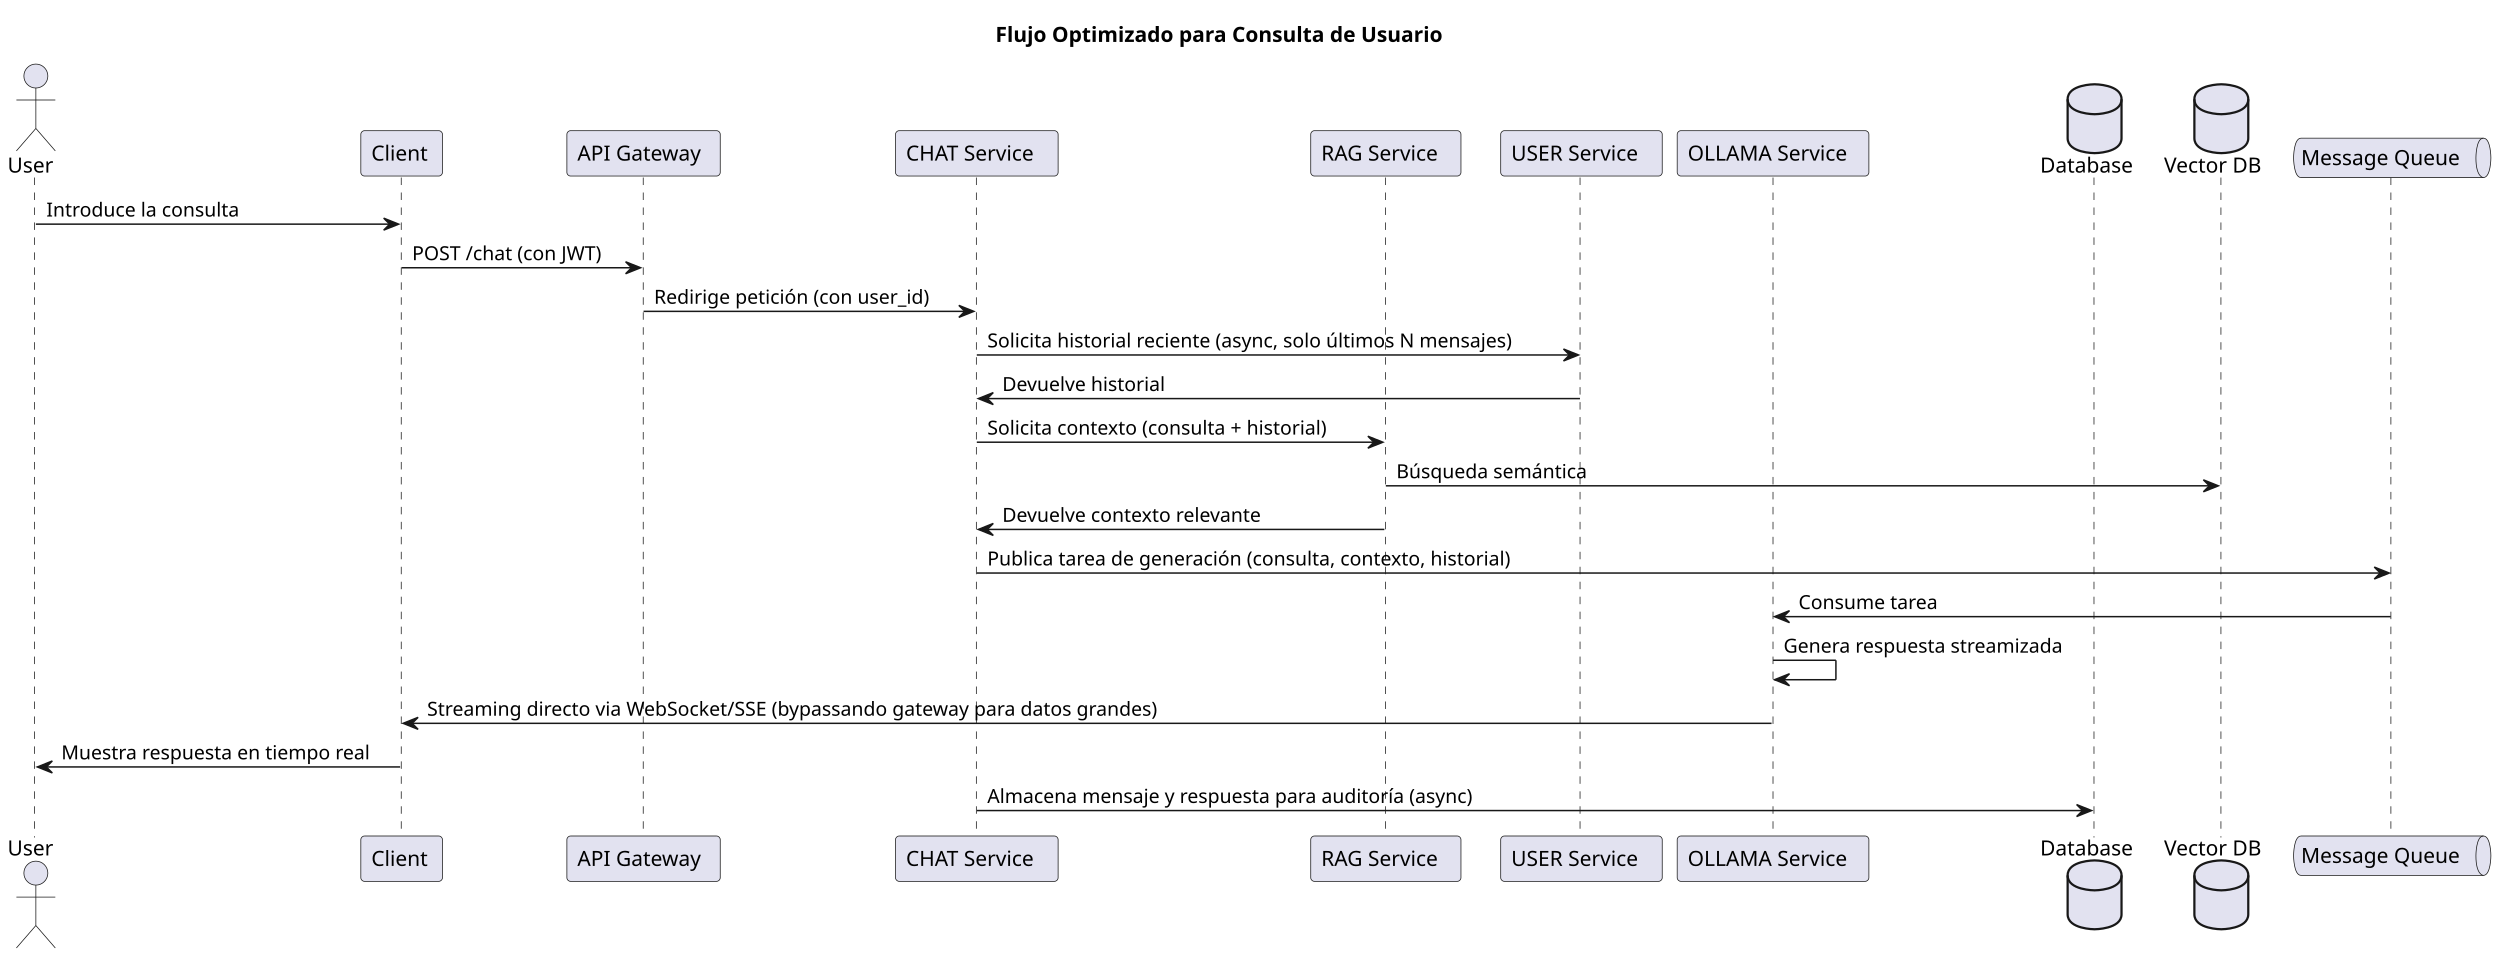
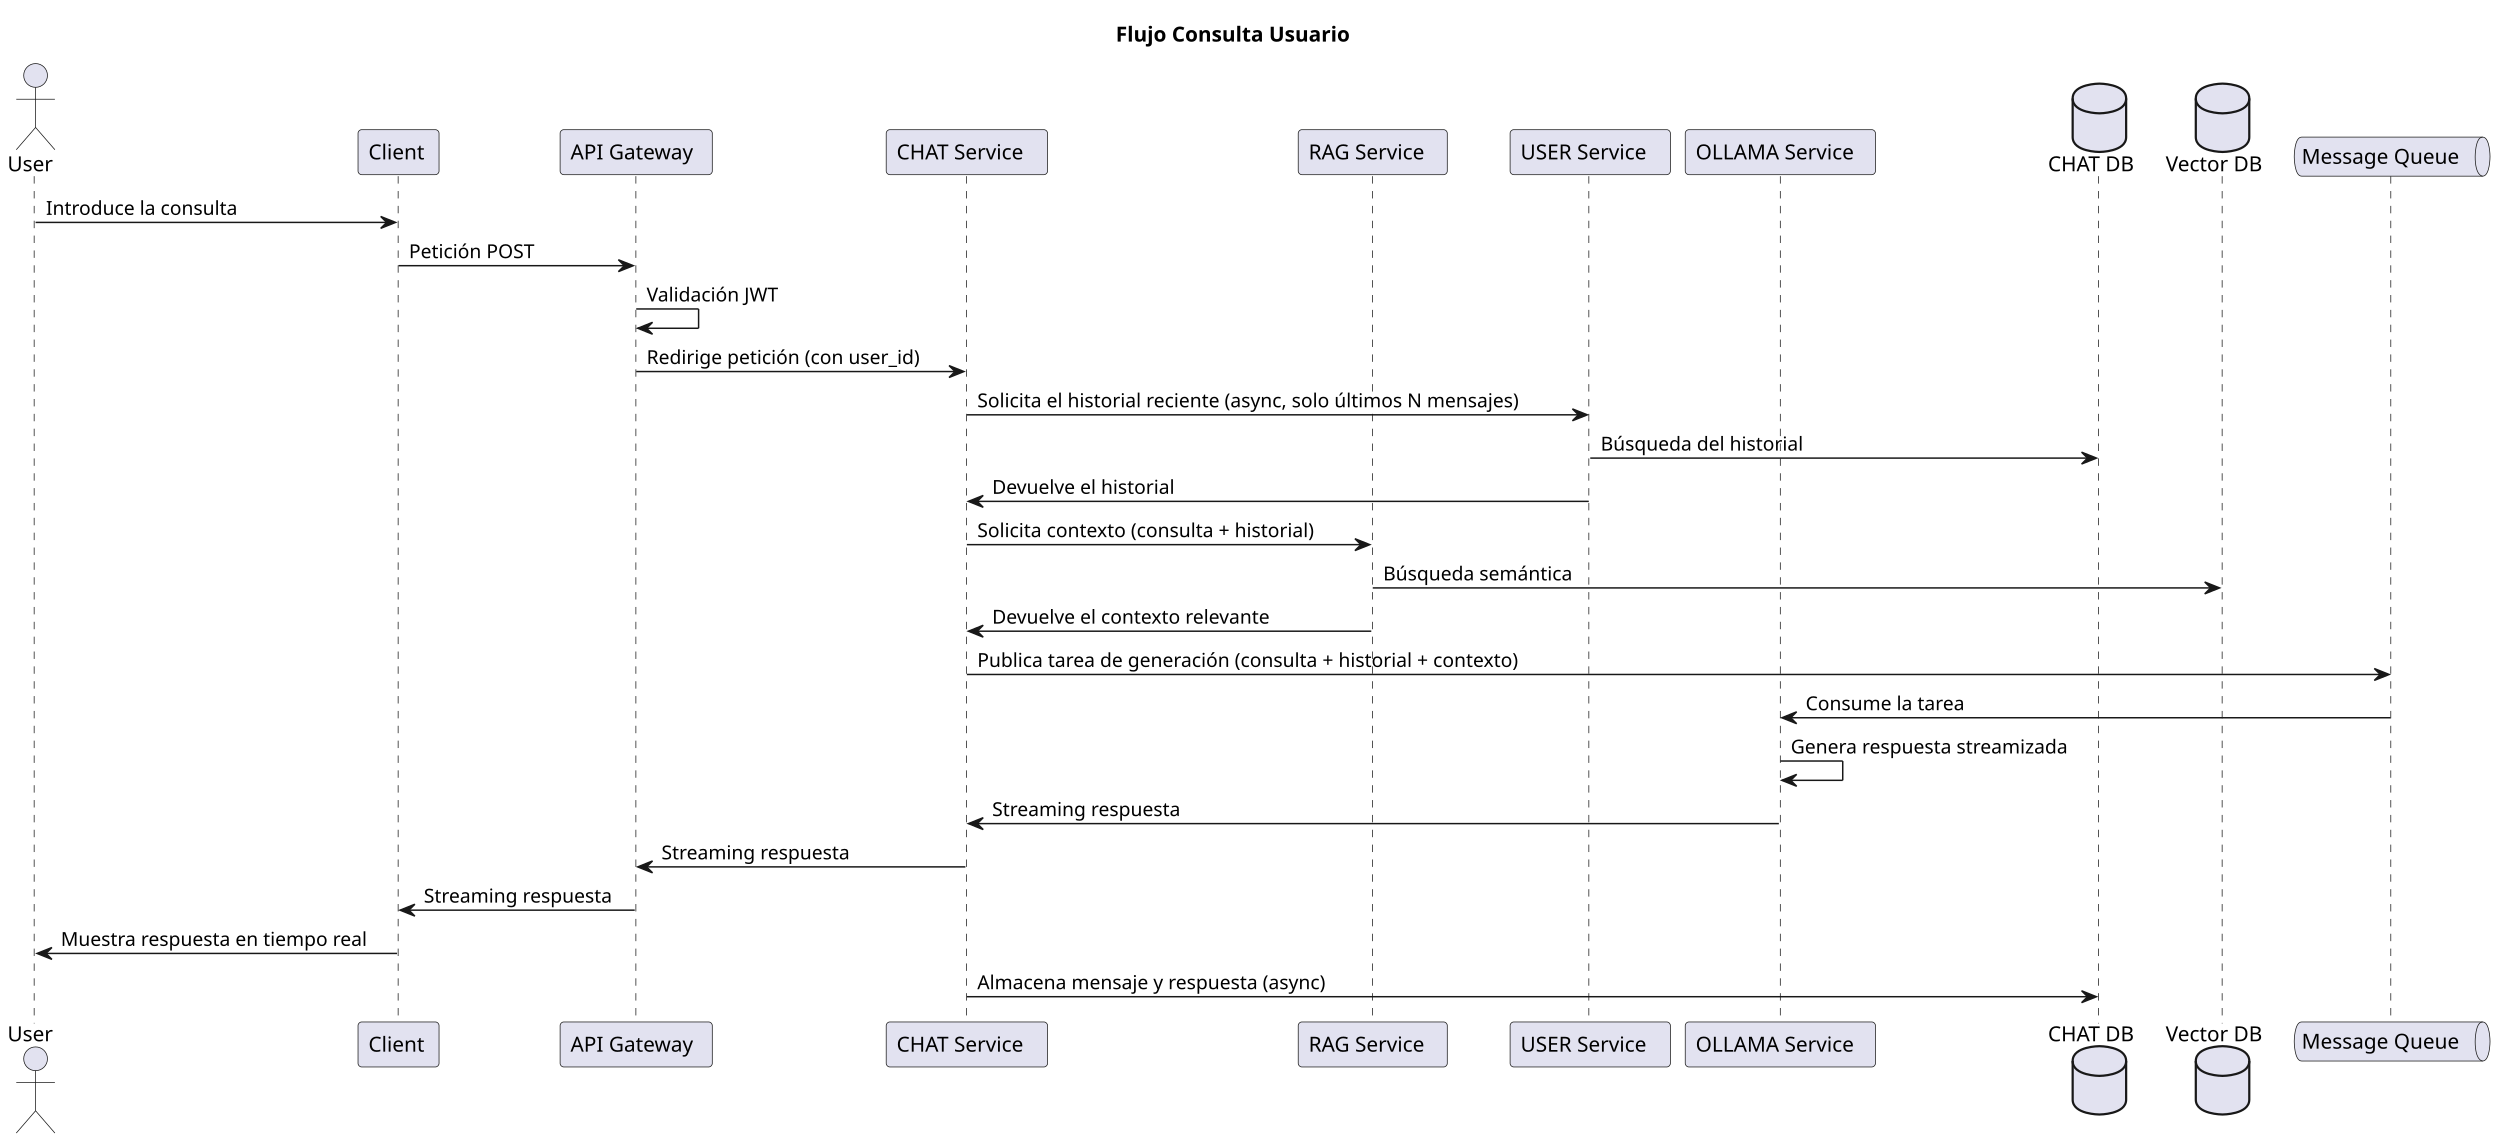
- <svg xmlns="http://www.w3.org/2000/svg" contentStyleType="text/css" data-diagram-type="SEQUENCE" height="640px" preserveAspectRatio="none" style="width:1670px;height:640px;background:#FFFFFF;" version="1.1" viewBox="0 0 1670 640" width="1670px" zoomAndPan="magnify">
+ <svg xmlns="http://www.w3.org/2000/svg" contentStyleType="text/css" data-diagram-type="SEQUENCE" height="769px" preserveAspectRatio="none" style="width:1683px;height:769px;background:#FFFFFF;" version="1.1" viewBox="0 0 1683 769" width="1683px" zoomAndPan="magnify">
  <defs />
  <g>
-     <text fill="#000000" font-family="sans-serif" font-size="14" font-weight="bold" lengthAdjust="spacing" textLength="338.023" x="664.945" y="27.995">Flujo Optimizado para Consulta de Usuario</text>
-     <g>
-       <rect fill="#000000" fill-opacity="0" height="440.859" width="8" x="19.955" y="118.594" />
-       <line style="stroke:#181818;stroke-width:0.5;stroke-dasharray:5.0,5.0;" x1="23" x2="23" y1="118.594" y2="559.453" />
-     </g>
-     <g>
-       <rect fill="#000000" fill-opacity="0" height="440.859" width="8" x="264.295" y="118.594" />
-       <line style="stroke:#181818;stroke-width:0.5;stroke-dasharray:5.0,5.0;" x1="268.03" x2="268.03" y1="118.594" y2="559.453" />
-     </g>
-     <g>
-       <rect fill="#000000" fill-opacity="0" height="440.859" width="8" x="425.899" y="118.594" />
-       <line style="stroke:#181818;stroke-width:0.5;stroke-dasharray:5.0,5.0;" x1="429.678" x2="429.678" y1="118.594" y2="559.453" />
-     </g>
-     <g>
-       <rect fill="#000000" fill-opacity="0" height="440.859" width="8" x="648.511" y="118.594" />
-       <line style="stroke:#181818;stroke-width:0.5;stroke-dasharray:5.0,5.0;" x1="652.2" x2="652.2" y1="118.594" y2="559.453" />
-     </g>
-     <g>
-       <rect fill="#000000" fill-opacity="0" height="440.859" width="8" x="921.746" y="118.594" />
-       <line style="stroke:#181818;stroke-width:0.5;stroke-dasharray:5.0,5.0;" x1="925.573" x2="925.573" y1="118.594" y2="559.453" />
-     </g>
-     <g>
-       <rect fill="#000000" fill-opacity="0" height="440.859" width="8" x="1052.418" y="118.594" />
-       <line style="stroke:#181818;stroke-width:0.5;stroke-dasharray:5.0,5.0;" x1="1055.469" x2="1055.469" y1="118.594" y2="559.453" />
-     </g>
-     <g>
-       <rect fill="#000000" fill-opacity="0" height="440.859" width="8" x="1180.39" y="118.594" />
-       <line style="stroke:#181818;stroke-width:0.5;stroke-dasharray:5.0,5.0;" x1="1184.368" x2="1184.368" y1="118.594" y2="559.453" />
-     </g>
-     <g>
-       <rect fill="#000000" fill-opacity="0" height="440.859" width="8" x="1395.179" y="118.594" />
-       <line style="stroke:#181818;stroke-width:0.5;stroke-dasharray:5.0,5.0;" x1="1398.778" x2="1398.778" y1="118.594" y2="559.453" />
-     </g>
-     <g>
-       <rect fill="#000000" fill-opacity="0" height="440.859" width="8" x="1479.846" y="118.594" />
-       <line style="stroke:#181818;stroke-width:0.5;stroke-dasharray:5.0,5.0;" x1="1483.579" x2="1483.579" y1="118.594" y2="559.453" />
-     </g>
-     <g>
-       <rect fill="#000000" fill-opacity="0" height="440.859" width="8" x="1594.013" y="118.594" />
-       <line style="stroke:#181818;stroke-width:0.5;stroke-dasharray:5.0,5.0;" x1="1597.112" x2="1597.112" y1="118.594" y2="559.453" />
-     </g>
-     <g class="participant participant-head" data-participant="user">
+     <text fill="#000000" font-family="sans-serif" font-size="14" font-weight="bold" lengthAdjust="spacing" textLength="178.028" x="751.127" y="27.995">Flujo Consulta Usuario</text>
+     <g>
+       <rect fill="#000000" fill-opacity="0" height="570.391" width="8" x="19.955" y="118.594" />
+       <line style="stroke:#181818;stroke-width:0.5;stroke-dasharray:5.0,5.0;" x1="23" x2="23" y1="118.594" y2="688.984" />
+     </g>
+     <g>
+       <rect fill="#000000" fill-opacity="0" height="570.391" width="8" x="264.295" y="118.594" />
+       <line style="stroke:#181818;stroke-width:0.5;stroke-dasharray:5.0,5.0;" x1="268.03" x2="268.03" y1="118.594" y2="688.984" />
+     </g>
+     <g>
+       <rect fill="#000000" fill-opacity="0" height="570.391" width="8" x="424.293" y="118.594" />
+       <line style="stroke:#181818;stroke-width:0.5;stroke-dasharray:5.0,5.0;" x1="428.072" x2="428.072" y1="118.594" y2="688.984" />
+     </g>
+     <g>
+       <rect fill="#000000" fill-opacity="0" height="570.391" width="8" x="646.905" y="118.594" />
+       <line style="stroke:#181818;stroke-width:0.5;stroke-dasharray:5.0,5.0;" x1="650.594" x2="650.594" y1="118.594" y2="688.984" />
+     </g>
+     <g>
+       <rect fill="#000000" fill-opacity="0" height="570.391" width="8" x="920.14" y="118.594" />
+       <line style="stroke:#181818;stroke-width:0.5;stroke-dasharray:5.0,5.0;" x1="923.967" x2="923.967" y1="118.594" y2="688.984" />
+     </g>
+     <g>
+       <rect fill="#000000" fill-opacity="0" height="570.391" width="8" x="1066.555" y="118.594" />
+       <line style="stroke:#181818;stroke-width:0.5;stroke-dasharray:5.0,5.0;" x1="1069.605" x2="1069.605" y1="118.594" y2="688.984" />
+     </g>
+     <g>
+       <rect fill="#000000" fill-opacity="0" height="570.391" width="8" x="1194.526" y="118.594" />
+       <line style="stroke:#181818;stroke-width:0.5;stroke-dasharray:5.0,5.0;" x1="1198.504" x2="1198.504" y1="118.594" y2="688.984" />
+     </g>
+     <g>
+       <rect fill="#000000" fill-opacity="0" height="570.391" width="8" x="1409.315" y="118.594" />
+       <line style="stroke:#181818;stroke-width:0.5;stroke-dasharray:5.0,5.0;" x1="1412.682" x2="1412.682" y1="118.594" y2="688.984" />
+     </g>
+     <g>
+       <rect fill="#000000" fill-opacity="0" height="570.391" width="8" x="1492.215" y="118.594" />
+       <line style="stroke:#181818;stroke-width:0.5;stroke-dasharray:5.0,5.0;" x1="1495.948" x2="1495.948" y1="118.594" y2="688.984" />
+     </g>
+     <g>
+       <rect fill="#000000" fill-opacity="0" height="570.391" width="8" x="1606.382" y="118.594" />
+       <line style="stroke:#181818;stroke-width:0.5;stroke-dasharray:5.0,5.0;" x1="1609.481" x2="1609.481" y1="118.594" y2="688.984" />
+     </g>
+     <g class="participant participant-head" data-participant="usr">
      <text fill="#000000" font-family="sans-serif" font-size="14" lengthAdjust="spacing" textLength="31.91" x="5" y="115.292">User</text>
      <ellipse cx="23.955" cy="50.797" fill="#E2E2F0" rx="8" ry="8" style="stroke:#181818;stroke-width:0.5;" />
      <path d="M23.955,58.797 L23.955,85.797 M10.955,66.797 L36.955,66.797 M23.955,85.797 L10.955,100.797 M23.955,85.797 L36.955,100.797" fill="none" style="stroke:#181818;stroke-width:0.5;" />
    </g>
-     <g class="participant participant-tail" data-participant="user">
-       <text fill="#000000" font-family="sans-serif" font-size="14" lengthAdjust="spacing" textLength="31.91" x="5" y="571.448">User</text>
-       <ellipse cx="23.955" cy="583.25" fill="#E2E2F0" rx="8" ry="8" style="stroke:#181818;stroke-width:0.5;" />
-       <path d="M23.955,591.25 L23.955,618.25 M10.955,599.25 L36.955,599.25 M23.955,618.25 L10.955,633.25 M23.955,618.25 L36.955,633.25" fill="none" style="stroke:#181818;stroke-width:0.5;" />
+     <g class="participant participant-tail" data-participant="usr">
+       <text fill="#000000" font-family="sans-serif" font-size="14" lengthAdjust="spacing" textLength="31.91" x="5" y="700.98">User</text>
+       <ellipse cx="23.955" cy="712.781" fill="#E2E2F0" rx="8" ry="8" style="stroke:#181818;stroke-width:0.5;" />
+       <path d="M23.955,720.781 L23.955,747.781 M10.955,728.781 L36.955,728.781 M23.955,747.781 L10.955,762.781 M23.955,747.781 L36.955,762.781" fill="none" style="stroke:#181818;stroke-width:0.5;" />
    </g>
    <g class="participant participant-head" data-participant="client">
      <rect fill="#E2E2F0" height="30.297" rx="2.5" ry="2.5" style="stroke:#181818;stroke-width:0.5;" width="54.53" x="241.03" y="87.297" />
      <text fill="#000000" font-family="sans-serif" font-size="14" lengthAdjust="spacing" textLength="40.53" x="248.03" y="107.292">Client</text>
    </g>
    <g class="participant participant-tail" data-participant="client">
-       <rect fill="#E2E2F0" height="30.297" rx="2.5" ry="2.5" style="stroke:#181818;stroke-width:0.5;" width="54.53" x="241.03" y="558.453" />
-       <text fill="#000000" font-family="sans-serif" font-size="14" lengthAdjust="spacing" textLength="40.53" x="248.03" y="578.448">Client</text>
+       <rect fill="#E2E2F0" height="30.297" rx="2.5" ry="2.5" style="stroke:#181818;stroke-width:0.5;" width="54.53" x="241.03" y="687.984" />
+       <text fill="#000000" font-family="sans-serif" font-size="14" lengthAdjust="spacing" textLength="40.53" x="248.03" y="707.98">Client</text>
    </g>
    <g class="participant participant-head" data-participant="gateway">
-       <rect fill="#E2E2F0" height="30.297" rx="2.5" ry="2.5" style="stroke:#181818;stroke-width:0.5;" width="102.443" x="378.678" y="87.297" />
-       <text fill="#000000" font-family="sans-serif" font-size="14" lengthAdjust="spacing" textLength="88.443" x="385.678" y="107.292">API Gateway</text>
+       <rect fill="#E2E2F0" height="30.297" rx="2.5" ry="2.5" style="stroke:#181818;stroke-width:0.5;" width="102.443" x="377.072" y="87.297" />
+       <text fill="#000000" font-family="sans-serif" font-size="14" lengthAdjust="spacing" textLength="88.443" x="384.072" y="107.292">API Gateway</text>
    </g>
    <g class="participant participant-tail" data-participant="gateway">
-       <rect fill="#E2E2F0" height="30.297" rx="2.5" ry="2.5" style="stroke:#181818;stroke-width:0.5;" width="102.443" x="378.678" y="558.453" />
-       <text fill="#000000" font-family="sans-serif" font-size="14" lengthAdjust="spacing" textLength="88.443" x="385.678" y="578.448">API Gateway</text>
+       <rect fill="#E2E2F0" height="30.297" rx="2.5" ry="2.5" style="stroke:#181818;stroke-width:0.5;" width="102.443" x="377.072" y="687.984" />
+       <text fill="#000000" font-family="sans-serif" font-size="14" lengthAdjust="spacing" textLength="88.443" x="384.072" y="707.98">API Gateway</text>
    </g>
    <g class="participant participant-head" data-participant="chat">
-       <rect fill="#E2E2F0" height="30.297" rx="2.5" ry="2.5" style="stroke:#181818;stroke-width:0.5;" width="108.623" x="598.2" y="87.297" />
-       <text fill="#000000" font-family="sans-serif" font-size="14" lengthAdjust="spacing" textLength="94.623" x="605.2" y="107.292">CHAT Service</text>
+       <rect fill="#E2E2F0" height="30.297" rx="2.5" ry="2.5" style="stroke:#181818;stroke-width:0.5;" width="108.623" x="596.594" y="87.297" />
+       <text fill="#000000" font-family="sans-serif" font-size="14" lengthAdjust="spacing" textLength="94.623" x="603.594" y="107.292">CHAT Service</text>
    </g>
    <g class="participant participant-tail" data-participant="chat">
-       <rect fill="#E2E2F0" height="30.297" rx="2.5" ry="2.5" style="stroke:#181818;stroke-width:0.5;" width="108.623" x="598.2" y="558.453" />
-       <text fill="#000000" font-family="sans-serif" font-size="14" lengthAdjust="spacing" textLength="94.623" x="605.2" y="578.448">CHAT Service</text>
+       <rect fill="#E2E2F0" height="30.297" rx="2.5" ry="2.5" style="stroke:#181818;stroke-width:0.5;" width="108.623" x="596.594" y="687.984" />
+       <text fill="#000000" font-family="sans-serif" font-size="14" lengthAdjust="spacing" textLength="94.623" x="603.594" y="707.98">CHAT Service</text>
    </g>
    <g class="participant participant-head" data-participant="rag">
-       <rect fill="#E2E2F0" height="30.297" rx="2.5" ry="2.5" style="stroke:#181818;stroke-width:0.5;" width="100.345" x="875.573" y="87.297" />
-       <text fill="#000000" font-family="sans-serif" font-size="14" lengthAdjust="spacing" textLength="86.345" x="882.573" y="107.292">RAG Service</text>
+       <rect fill="#E2E2F0" height="30.297" rx="2.5" ry="2.5" style="stroke:#181818;stroke-width:0.5;" width="100.345" x="873.967" y="87.297" />
+       <text fill="#000000" font-family="sans-serif" font-size="14" lengthAdjust="spacing" textLength="86.345" x="880.967" y="107.292">RAG Service</text>
    </g>
    <g class="participant participant-tail" data-participant="rag">
-       <rect fill="#E2E2F0" height="30.297" rx="2.5" ry="2.5" style="stroke:#181818;stroke-width:0.5;" width="100.345" x="875.573" y="558.453" />
-       <text fill="#000000" font-family="sans-serif" font-size="14" lengthAdjust="spacing" textLength="86.345" x="882.573" y="578.448">RAG Service</text>
-     </g>
-     <g class="participant participant-head" data-participant="user_service">
-       <rect fill="#E2E2F0" height="30.297" rx="2.5" ry="2.5" style="stroke:#181818;stroke-width:0.5;" width="107.898" x="1002.469" y="87.297" />
-       <text fill="#000000" font-family="sans-serif" font-size="14" lengthAdjust="spacing" textLength="93.898" x="1009.469" y="107.292">USER Service</text>
-     </g>
-     <g class="participant participant-tail" data-participant="user_service">
-       <rect fill="#E2E2F0" height="30.297" rx="2.5" ry="2.5" style="stroke:#181818;stroke-width:0.5;" width="107.898" x="1002.469" y="558.453" />
-       <text fill="#000000" font-family="sans-serif" font-size="14" lengthAdjust="spacing" textLength="93.898" x="1009.469" y="578.448">USER Service</text>
+       <rect fill="#E2E2F0" height="30.297" rx="2.5" ry="2.5" style="stroke:#181818;stroke-width:0.5;" width="100.345" x="873.967" y="687.984" />
+       <text fill="#000000" font-family="sans-serif" font-size="14" lengthAdjust="spacing" textLength="86.345" x="880.967" y="707.98">RAG Service</text>
+     </g>
+     <g class="participant participant-head" data-participant="user">
+       <rect fill="#E2E2F0" height="30.297" rx="2.5" ry="2.5" style="stroke:#181818;stroke-width:0.5;" width="107.898" x="1016.606" y="87.297" />
+       <text fill="#000000" font-family="sans-serif" font-size="14" lengthAdjust="spacing" textLength="93.898" x="1023.606" y="107.292">USER Service</text>
+     </g>
+     <g class="participant participant-tail" data-participant="user">
+       <rect fill="#E2E2F0" height="30.297" rx="2.5" ry="2.5" style="stroke:#181818;stroke-width:0.5;" width="107.898" x="1016.606" y="687.984" />
+       <text fill="#000000" font-family="sans-serif" font-size="14" lengthAdjust="spacing" textLength="93.898" x="1023.606" y="707.98">USER Service</text>
    </g>
    <g class="participant participant-head" data-participant="ollama">
-       <rect fill="#E2E2F0" height="30.297" rx="2.5" ry="2.5" style="stroke:#181818;stroke-width:0.5;" width="128.044" x="1120.368" y="87.297" />
-       <text fill="#000000" font-family="sans-serif" font-size="14" lengthAdjust="spacing" textLength="114.044" x="1127.368" y="107.292">OLLAMA Service</text>
+       <rect fill="#E2E2F0" height="30.297" rx="2.5" ry="2.5" style="stroke:#181818;stroke-width:0.5;" width="128.044" x="1134.504" y="87.297" />
+       <text fill="#000000" font-family="sans-serif" font-size="14" lengthAdjust="spacing" textLength="114.044" x="1141.504" y="107.292">OLLAMA Service</text>
    </g>
    <g class="participant participant-tail" data-participant="ollama">
-       <rect fill="#E2E2F0" height="30.297" rx="2.5" ry="2.5" style="stroke:#181818;stroke-width:0.5;" width="128.044" x="1120.368" y="558.453" />
-       <text fill="#000000" font-family="sans-serif" font-size="14" lengthAdjust="spacing" textLength="114.044" x="1127.368" y="578.448">OLLAMA Service</text>
-     </g>
-     <g class="participant participant-head" data-participant="db">
-       <text fill="#000000" font-family="sans-serif" font-size="14" lengthAdjust="spacing" textLength="66.801" x="1362.778" y="115.292">Database</text>
-       <path d="M1381.179,66.297 C1381.179,56.297 1399.179,56.297 1399.179,56.297 C1399.179,56.297 1417.179,56.297 1417.179,66.297 L1417.179,92.297 C1417.179,102.297 1399.179,102.297 1399.179,102.297 C1399.179,102.297 1381.179,102.297 1381.179,92.297 L1381.179,66.297" fill="#E2E2F0" style="stroke:#181818;stroke-width:1.5;" />
-       <path d="M1381.179,66.297 C1381.179,76.297 1399.179,76.297 1399.179,76.297 C1399.179,76.297 1417.179,76.297 1417.179,66.297" fill="none" style="stroke:#181818;stroke-width:1.5;" />
-     </g>
-     <g class="participant participant-tail" data-participant="db">
-       <text fill="#000000" font-family="sans-serif" font-size="14" lengthAdjust="spacing" textLength="66.801" x="1362.778" y="571.448">Database</text>
-       <path d="M1381.179,584.75 C1381.179,574.75 1399.179,574.75 1399.179,574.75 C1399.179,574.75 1417.179,574.75 1417.179,584.75 L1417.179,610.75 C1417.179,620.75 1399.179,620.75 1399.179,620.75 C1399.179,620.75 1381.179,620.75 1381.179,610.75 L1381.179,584.75" fill="#E2E2F0" style="stroke:#181818;stroke-width:1.5;" />
-       <path d="M1381.179,584.75 C1381.179,594.75 1399.179,594.75 1399.179,594.75 C1399.179,594.75 1417.179,594.75 1417.179,584.75" fill="none" style="stroke:#181818;stroke-width:1.5;" />
-     </g>
-     <g class="participant participant-head" data-participant="vector_db">
-       <text fill="#000000" font-family="sans-serif" font-size="14" lengthAdjust="spacing" textLength="70.533" x="1445.579" y="115.292">Vector DB</text>
-       <path d="M1465.846,66.297 C1465.846,56.297 1483.846,56.297 1483.846,56.297 C1483.846,56.297 1501.846,56.297 1501.846,66.297 L1501.846,92.297 C1501.846,102.297 1483.846,102.297 1483.846,102.297 C1483.846,102.297 1465.846,102.297 1465.846,92.297 L1465.846,66.297" fill="#E2E2F0" style="stroke:#181818;stroke-width:1.5;" />
-       <path d="M1465.846,66.297 C1465.846,76.297 1483.846,76.297 1483.846,76.297 C1483.846,76.297 1501.846,76.297 1501.846,66.297" fill="none" style="stroke:#181818;stroke-width:1.5;" />
-     </g>
-     <g class="participant participant-tail" data-participant="vector_db">
-       <text fill="#000000" font-family="sans-serif" font-size="14" lengthAdjust="spacing" textLength="70.533" x="1445.579" y="571.448">Vector DB</text>
-       <path d="M1465.846,584.75 C1465.846,574.75 1483.846,574.75 1483.846,574.75 C1483.846,574.75 1501.846,574.75 1501.846,584.75 L1501.846,610.75 C1501.846,620.75 1483.846,620.75 1483.846,620.75 C1483.846,620.75 1465.846,620.75 1465.846,610.75 L1465.846,584.75" fill="#E2E2F0" style="stroke:#181818;stroke-width:1.5;" />
-       <path d="M1465.846,584.75 C1465.846,594.75 1483.846,594.75 1483.846,594.75 C1483.846,594.75 1501.846,594.75 1501.846,584.75" fill="none" style="stroke:#181818;stroke-width:1.5;" />
+       <rect fill="#E2E2F0" height="30.297" rx="2.5" ry="2.5" style="stroke:#181818;stroke-width:0.5;" width="128.044" x="1134.504" y="687.984" />
+       <text fill="#000000" font-family="sans-serif" font-size="14" lengthAdjust="spacing" textLength="114.044" x="1141.504" y="707.98">OLLAMA Service</text>
+     </g>
+     <g class="participant participant-head" data-participant="chatDB">
+       <text fill="#000000" font-family="sans-serif" font-size="14" lengthAdjust="spacing" textLength="63.267" x="1378.682" y="115.292">CHAT DB</text>
+       <path d="M1395.315,66.297 C1395.315,56.297 1413.315,56.297 1413.315,56.297 C1413.315,56.297 1431.315,56.297 1431.315,66.297 L1431.315,92.297 C1431.315,102.297 1413.315,102.297 1413.315,102.297 C1413.315,102.297 1395.315,102.297 1395.315,92.297 L1395.315,66.297" fill="#E2E2F0" style="stroke:#181818;stroke-width:1.5;" />
+       <path d="M1395.315,66.297 C1395.315,76.297 1413.315,76.297 1413.315,76.297 C1413.315,76.297 1431.315,76.297 1431.315,66.297" fill="none" style="stroke:#181818;stroke-width:1.5;" />
+     </g>
+     <g class="participant participant-tail" data-participant="chatDB">
+       <text fill="#000000" font-family="sans-serif" font-size="14" lengthAdjust="spacing" textLength="63.267" x="1378.682" y="700.98">CHAT DB</text>
+       <path d="M1395.315,714.281 C1395.315,704.281 1413.315,704.281 1413.315,704.281 C1413.315,704.281 1431.315,704.281 1431.315,714.281 L1431.315,740.281 C1431.315,750.281 1413.315,750.281 1413.315,750.281 C1413.315,750.281 1395.315,750.281 1395.315,740.281 L1395.315,714.281" fill="#E2E2F0" style="stroke:#181818;stroke-width:1.5;" />
+       <path d="M1395.315,714.281 C1395.315,724.281 1413.315,724.281 1413.315,724.281 C1413.315,724.281 1431.315,724.281 1431.315,714.281" fill="none" style="stroke:#181818;stroke-width:1.5;" />
+     </g>
+     <g class="participant participant-head" data-participant="vectorDB">
+       <text fill="#000000" font-family="sans-serif" font-size="14" lengthAdjust="spacing" textLength="70.533" x="1457.948" y="115.292">Vector DB</text>
+       <path d="M1478.215,66.297 C1478.215,56.297 1496.215,56.297 1496.215,56.297 C1496.215,56.297 1514.215,56.297 1514.215,66.297 L1514.215,92.297 C1514.215,102.297 1496.215,102.297 1496.215,102.297 C1496.215,102.297 1478.215,102.297 1478.215,92.297 L1478.215,66.297" fill="#E2E2F0" style="stroke:#181818;stroke-width:1.5;" />
+       <path d="M1478.215,66.297 C1478.215,76.297 1496.215,76.297 1496.215,76.297 C1496.215,76.297 1514.215,76.297 1514.215,66.297" fill="none" style="stroke:#181818;stroke-width:1.5;" />
+     </g>
+     <g class="participant participant-tail" data-participant="vectorDB">
+       <text fill="#000000" font-family="sans-serif" font-size="14" lengthAdjust="spacing" textLength="70.533" x="1457.948" y="700.98">Vector DB</text>
+       <path d="M1478.215,714.281 C1478.215,704.281 1496.215,704.281 1496.215,704.281 C1496.215,704.281 1514.215,704.281 1514.215,714.281 L1514.215,740.281 C1514.215,750.281 1496.215,750.281 1496.215,750.281 C1496.215,750.281 1478.215,750.281 1478.215,740.281 L1478.215,714.281" fill="#E2E2F0" style="stroke:#181818;stroke-width:1.5;" />
+       <path d="M1478.215,714.281 C1478.215,724.281 1496.215,724.281 1496.215,724.281 C1496.215,724.281 1514.215,724.281 1514.215,714.281" fill="none" style="stroke:#181818;stroke-width:1.5;" />
    </g>
    <g class="participant participant-head" data-participant="queue">
-       <path d="M1537.112,92.297 L1658.914,92.297 C1663.914,92.297 1663.914,105.445 1663.914,105.445 C1663.914,105.445 1663.914,118.594 1658.914,118.594 L1537.112,118.594 C1532.112,118.594 1532.112,105.445 1532.112,105.445 C1532.112,105.445 1532.112,92.297 1537.112,92.297" fill="#E2E2F0" style="stroke:#181818;stroke-width:0.5;" />
-       <path d="M1658.914,92.297 C1653.914,92.297 1653.914,105.445 1653.914,105.445 C1653.914,118.594 1658.914,118.594 1658.914,118.594" fill="none" style="stroke:#181818;stroke-width:0.5;" />
-       <text fill="#000000" font-family="sans-serif" font-size="14" lengthAdjust="spacing" textLength="111.802" x="1537.112" y="110.292">Message Queue</text>
+       <path d="M1549.481,92.297 L1671.283,92.297 C1676.283,92.297 1676.283,105.445 1676.283,105.445 C1676.283,105.445 1676.283,118.594 1671.283,118.594 L1549.481,118.594 C1544.481,118.594 1544.481,105.445 1544.481,105.445 C1544.481,105.445 1544.481,92.297 1549.481,92.297" fill="#E2E2F0" style="stroke:#181818;stroke-width:0.5;" />
+       <path d="M1671.283,92.297 C1666.283,92.297 1666.283,105.445 1666.283,105.445 C1666.283,118.594 1671.283,118.594 1671.283,118.594" fill="none" style="stroke:#181818;stroke-width:0.5;" />
+       <text fill="#000000" font-family="sans-serif" font-size="14" lengthAdjust="spacing" textLength="111.802" x="1549.481" y="110.292">Message Queue</text>
    </g>
    <g class="participant participant-tail" data-participant="queue">
-       <path d="M1537.112,558.453 L1658.914,558.453 C1663.914,558.453 1663.914,571.602 1663.914,571.602 C1663.914,571.602 1663.914,584.75 1658.914,584.75 L1537.112,584.75 C1532.112,584.75 1532.112,571.602 1532.112,571.602 C1532.112,571.602 1532.112,558.453 1537.112,558.453" fill="#E2E2F0" style="stroke:#181818;stroke-width:0.5;" />
-       <path d="M1658.914,558.453 C1653.914,558.453 1653.914,571.602 1653.914,571.602 C1653.914,584.75 1658.914,584.75 1658.914,584.75" fill="none" style="stroke:#181818;stroke-width:0.5;" />
-       <text fill="#000000" font-family="sans-serif" font-size="14" lengthAdjust="spacing" textLength="111.802" x="1537.112" y="576.448">Message Queue</text>
-     </g>
-     <g class="message" data-participant-1="user" data-participant-2="client">
+       <path d="M1549.481,687.984 L1671.283,687.984 C1676.283,687.984 1676.283,701.133 1676.283,701.133 C1676.283,701.133 1676.283,714.281 1671.283,714.281 L1549.481,714.281 C1544.481,714.281 1544.481,701.133 1544.481,701.133 C1544.481,701.133 1544.481,687.984 1549.481,687.984" fill="#E2E2F0" style="stroke:#181818;stroke-width:0.5;" />
+       <path d="M1671.283,687.984 C1666.283,687.984 1666.283,701.133 1666.283,701.133 C1666.283,714.281 1671.283,714.281 1671.283,714.281" fill="none" style="stroke:#181818;stroke-width:0.5;" />
+       <text fill="#000000" font-family="sans-serif" font-size="14" lengthAdjust="spacing" textLength="111.802" x="1549.481" y="705.98">Message Queue</text>
+     </g>
+     <g class="message" data-participant-1="usr" data-participant-2="client">
      <polygon fill="#181818" points="256.295,145.727,266.295,149.727,256.295,153.727,260.295,149.727" style="stroke:#181818;stroke-width:1;" />
      <line style="stroke:#181818;stroke-width:1;" x1="23.955" x2="262.295" y1="149.727" y2="149.727" />
      <text fill="#000000" font-family="sans-serif" font-size="13" lengthAdjust="spacing" textLength="136.976" x="30.955" y="144.661">Introduce la consulta</text>
    </g>
    <g class="message" data-participant-1="client" data-participant-2="gateway">
-       <polygon fill="#181818" points="417.899,174.859,427.899,178.859,417.899,182.859,421.899,178.859" style="stroke:#181818;stroke-width:1;" />
-       <line style="stroke:#181818;stroke-width:1;" x1="268.295" x2="423.899" y1="178.859" y2="178.859" />
-       <text fill="#000000" font-family="sans-serif" font-size="13" lengthAdjust="spacing" textLength="137.605" x="275.295" y="173.793">POST /chat (con JWT)</text>
+       <polygon fill="#181818" points="416.293,174.859,426.293,178.859,416.293,182.859,420.293,178.859" style="stroke:#181818;stroke-width:1;" />
+       <line style="stroke:#181818;stroke-width:1;" x1="268.295" x2="422.293" y1="178.859" y2="178.859" />
+       <text fill="#000000" font-family="sans-serif" font-size="13" lengthAdjust="spacing" textLength="89.895" x="275.295" y="173.793">Petición POST</text>
+     </g>
+     <g class="message" data-participant-1="gateway" data-participant-2="gateway">
+       <line style="stroke:#181818;stroke-width:1;" x1="428.293" x2="470.293" y1="207.992" y2="207.992" />
+       <line style="stroke:#181818;stroke-width:1;" x1="470.293" x2="470.293" y1="207.992" y2="220.992" />
+       <line style="stroke:#181818;stroke-width:1;" x1="429.293" x2="470.293" y1="220.992" y2="220.992" />
+       <polygon fill="#181818" points="439.293,216.992,429.293,220.992,439.293,224.992,435.293,220.992" style="stroke:#181818;stroke-width:1;" />
+       <text fill="#000000" font-family="sans-serif" font-size="13" lengthAdjust="spacing" textLength="96.015" x="435.293" y="202.926">Validación JWT</text>
    </g>
    <g class="message" data-participant-1="gateway" data-participant-2="chat">
-       <polygon fill="#181818" points="640.511,203.992,650.511,207.992,640.511,211.992,644.511,207.992" style="stroke:#181818;stroke-width:1;" />
-       <line style="stroke:#181818;stroke-width:1;" x1="429.899" x2="646.511" y1="207.992" y2="207.992" />
-       <text fill="#000000" font-family="sans-serif" font-size="13" lengthAdjust="spacing" textLength="198.612" x="436.899" y="202.926">Redirige petición (con user_id)</text>
-     </g>
-     <g class="message" data-participant-1="chat" data-participant-2="user_service">
-       <polygon fill="#181818" points="1044.418,233.125,1054.418,237.125,1044.418,241.125,1048.418,237.125" style="stroke:#181818;stroke-width:1;" />
-       <line style="stroke:#181818;stroke-width:1;" x1="652.511" x2="1050.418" y1="237.125" y2="237.125" />
-       <text fill="#000000" font-family="sans-serif" font-size="13" lengthAdjust="spacing" textLength="379.907" x="659.511" y="232.059">Solicita historial reciente (async, solo últimos N mensajes)</text>
-     </g>
-     <g class="message" data-participant-1="user_service" data-participant-2="chat">
-       <polygon fill="#181818" points="663.511,262.258,653.511,266.258,663.511,270.258,659.511,266.258" style="stroke:#181818;stroke-width:1;" />
-       <line style="stroke:#181818;stroke-width:1;" x1="657.511" x2="1055.418" y1="266.258" y2="266.258" />
-       <text fill="#000000" font-family="sans-serif" font-size="13" lengthAdjust="spacing" textLength="117.584" x="669.511" y="261.192">Devuelve historial</text>
+       <polygon fill="#181818" points="638.905,246.125,648.905,250.125,638.905,254.125,642.905,250.125" style="stroke:#181818;stroke-width:1;" />
+       <line style="stroke:#181818;stroke-width:1;" x1="428.293" x2="644.905" y1="250.125" y2="250.125" />
+       <text fill="#000000" font-family="sans-serif" font-size="13" lengthAdjust="spacing" textLength="198.612" x="435.293" y="245.059">Redirige petición (con user_id)</text>
+     </g>
+     <g class="message" data-participant-1="chat" data-participant-2="user">
+       <polygon fill="#181818" points="1058.555,275.258,1068.555,279.258,1058.555,283.258,1062.555,279.258" style="stroke:#181818;stroke-width:1;" />
+       <line style="stroke:#181818;stroke-width:1;" x1="650.905" x2="1064.555" y1="279.258" y2="279.258" />
+       <text fill="#000000" font-family="sans-serif" font-size="13" lengthAdjust="spacing" textLength="395.649" x="657.905" y="274.192">Solicita el historial reciente (async, solo últimos N mensajes)</text>
+     </g>
+     <g class="message" data-participant-1="user" data-participant-2="chatDB">
+       <polygon fill="#181818" points="1401.315,304.391,1411.315,308.391,1401.315,312.391,1405.315,308.391" style="stroke:#181818;stroke-width:1;" />
+       <line style="stroke:#181818;stroke-width:1;" x1="1070.555" x2="1407.315" y1="308.391" y2="308.391" />
+       <text fill="#000000" font-family="sans-serif" font-size="13" lengthAdjust="spacing" textLength="144.974" x="1077.555" y="303.325">Búsqueda del historial</text>
+     </g>
+     <g class="message" data-participant-1="user" data-participant-2="chat">
+       <polygon fill="#181818" points="661.905,333.523,651.905,337.523,661.905,341.523,657.905,337.523" style="stroke:#181818;stroke-width:1;" />
+       <line style="stroke:#181818;stroke-width:1;" x1="655.905" x2="1069.555" y1="337.523" y2="337.523" />
+       <text fill="#000000" font-family="sans-serif" font-size="13" lengthAdjust="spacing" textLength="133.326" x="667.905" y="332.457">Devuelve el historial</text>
    </g>
    <g class="message" data-participant-1="chat" data-participant-2="rag">
-       <polygon fill="#181818" points="913.746,291.391,923.746,295.391,913.746,299.391,917.746,295.391" style="stroke:#181818;stroke-width:1;" />
-       <line style="stroke:#181818;stroke-width:1;" x1="652.511" x2="919.746" y1="295.391" y2="295.391" />
-       <text fill="#000000" font-family="sans-serif" font-size="13" lengthAdjust="spacing" textLength="249.234" x="659.511" y="290.325">Solicita contexto (consulta + historial)</text>
-     </g>
-     <g class="message" data-participant-1="rag" data-participant-2="vector_db">
-       <polygon fill="#181818" points="1471.846,320.523,1481.846,324.523,1471.846,328.523,1475.846,324.523" style="stroke:#181818;stroke-width:1;" />
-       <line style="stroke:#181818;stroke-width:1;" x1="925.746" x2="1477.846" y1="324.523" y2="324.523" />
-       <text fill="#000000" font-family="sans-serif" font-size="13" lengthAdjust="spacing" textLength="136.233" x="932.746" y="319.457">Búsqueda semántica</text>
+       <polygon fill="#181818" points="912.14,362.656,922.14,366.656,912.14,370.656,916.14,366.656" style="stroke:#181818;stroke-width:1;" />
+       <line style="stroke:#181818;stroke-width:1;" x1="650.905" x2="918.14" y1="366.656" y2="366.656" />
+       <text fill="#000000" font-family="sans-serif" font-size="13" lengthAdjust="spacing" textLength="249.234" x="657.905" y="361.59">Solicita contexto (consulta + historial)</text>
+     </g>
+     <g class="message" data-participant-1="rag" data-participant-2="vectorDB">
+       <polygon fill="#181818" points="1484.215,391.789,1494.215,395.789,1484.215,399.789,1488.215,395.789" style="stroke:#181818;stroke-width:1;" />
+       <line style="stroke:#181818;stroke-width:1;" x1="924.14" x2="1490.215" y1="395.789" y2="395.789" />
+       <text fill="#000000" font-family="sans-serif" font-size="13" lengthAdjust="spacing" textLength="136.233" x="931.14" y="390.723">Búsqueda semántica</text>
    </g>
    <g class="message" data-participant-1="rag" data-participant-2="chat">
-       <polygon fill="#181818" points="663.511,349.656,653.511,353.656,663.511,357.656,659.511,353.656" style="stroke:#181818;stroke-width:1;" />
-       <line style="stroke:#181818;stroke-width:1;" x1="657.511" x2="924.746" y1="353.656" y2="353.656" />
-       <text fill="#000000" font-family="sans-serif" font-size="13" lengthAdjust="spacing" textLength="188.633" x="669.511" y="348.59">Devuelve contexto relevante</text>
+       <polygon fill="#181818" points="661.905,420.922,651.905,424.922,661.905,428.922,657.905,424.922" style="stroke:#181818;stroke-width:1;" />
+       <line style="stroke:#181818;stroke-width:1;" x1="655.905" x2="923.14" y1="424.922" y2="424.922" />
+       <text fill="#000000" font-family="sans-serif" font-size="13" lengthAdjust="spacing" textLength="204.375" x="667.905" y="419.856">Devuelve el contexto relevante</text>
    </g>
    <g class="message" data-participant-1="chat" data-participant-2="queue">
-       <polygon fill="#181818" points="1586.013,378.789,1596.013,382.789,1586.013,386.789,1590.013,382.789" style="stroke:#181818;stroke-width:1;" />
-       <line style="stroke:#181818;stroke-width:1;" x1="652.511" x2="1592.013" y1="382.789" y2="382.789" />
-       <text fill="#000000" font-family="sans-serif" font-size="13" lengthAdjust="spacing" textLength="377.66" x="659.511" y="377.723">Publica tarea de generación (consulta, contexto, historial)</text>
+       <polygon fill="#181818" points="1598.382,450.055,1608.382,454.055,1598.382,458.055,1602.382,454.055" style="stroke:#181818;stroke-width:1;" />
+       <line style="stroke:#181818;stroke-width:1;" x1="650.905" x2="1604.382" y1="454.055" y2="454.055" />
+       <text fill="#000000" font-family="sans-serif" font-size="13" lengthAdjust="spacing" textLength="399.445" x="657.905" y="448.989">Publica tarea de generación (consulta + historial + contexto)</text>
    </g>
    <g class="message" data-participant-1="queue" data-participant-2="ollama">
-       <polygon fill="#181818" points="1195.39,407.922,1185.39,411.922,1195.39,415.922,1191.39,411.922" style="stroke:#181818;stroke-width:1;" />
-       <line style="stroke:#181818;stroke-width:1;" x1="1189.39" x2="1597.013" y1="411.922" y2="411.922" />
-       <text fill="#000000" font-family="sans-serif" font-size="13" lengthAdjust="spacing" textLength="99.449" x="1201.39" y="406.856">Consume tarea</text>
+       <polygon fill="#181818" points="1209.526,479.188,1199.526,483.188,1209.526,487.188,1205.526,483.188" style="stroke:#181818;stroke-width:1;" />
+       <line style="stroke:#181818;stroke-width:1;" x1="1203.526" x2="1609.382" y1="483.188" y2="483.188" />
+       <text fill="#000000" font-family="sans-serif" font-size="13" lengthAdjust="spacing" textLength="115.159" x="1215.526" y="478.122">Consume la tarea</text>
    </g>
    <g class="message" data-participant-1="ollama" data-participant-2="ollama">
-       <line style="stroke:#181818;stroke-width:1;" x1="1184.39" x2="1226.39" y1="441.055" y2="441.055" />
-       <line style="stroke:#181818;stroke-width:1;" x1="1226.39" x2="1226.39" y1="441.055" y2="454.055" />
-       <line style="stroke:#181818;stroke-width:1;" x1="1185.39" x2="1226.39" y1="454.055" y2="454.055" />
-       <polygon fill="#181818" points="1195.39,450.055,1185.39,454.055,1195.39,458.055,1191.39,454.055" style="stroke:#181818;stroke-width:1;" />
-       <text fill="#000000" font-family="sans-serif" font-size="13" lengthAdjust="spacing" textLength="200.789" x="1191.39" y="435.989">Genera respuesta streamizada</text>
-     </g>
-     <g class="message" data-participant-1="ollama" data-participant-2="client">
-       <polygon fill="#181818" points="279.295,479.188,269.295,483.188,279.295,487.188,275.295,483.188" style="stroke:#181818;stroke-width:1;" />
-       <line style="stroke:#181818;stroke-width:1;" x1="273.295" x2="1183.39" y1="483.188" y2="483.188" />
-       <text fill="#000000" font-family="sans-serif" font-size="13" lengthAdjust="spacing" textLength="529.604" x="285.295" y="478.122">Streaming directo via WebSocket/SSE (bypassando gateway para datos grandes)</text>
-     </g>
-     <g class="message" data-participant-1="client" data-participant-2="user">
-       <polygon fill="#181818" points="34.955,508.32,24.955,512.32,34.955,516.32,30.955,512.32" style="stroke:#181818;stroke-width:1;" />
-       <line style="stroke:#181818;stroke-width:1;" x1="28.955" x2="267.295" y1="512.32" y2="512.32" />
-       <text fill="#000000" font-family="sans-serif" font-size="13" lengthAdjust="spacing" textLength="220.34" x="40.955" y="507.254">Muestra respuesta en tiempo real</text>
-     </g>
-     <g class="message" data-participant-1="chat" data-participant-2="db">
-       <polygon fill="#181818" points="1387.179,537.453,1397.179,541.453,1387.179,545.453,1391.179,541.453" style="stroke:#181818;stroke-width:1;" />
-       <line style="stroke:#181818;stroke-width:1;" x1="652.511" x2="1393.179" y1="541.453" y2="541.453" />
-       <text fill="#000000" font-family="sans-serif" font-size="13" lengthAdjust="spacing" textLength="352.2" x="659.511" y="536.387">Almacena mensaje y respuesta para auditoría (async)</text>
+       <line style="stroke:#181818;stroke-width:1;" x1="1198.526" x2="1240.526" y1="512.32" y2="512.32" />
+       <line style="stroke:#181818;stroke-width:1;" x1="1240.526" x2="1240.526" y1="512.32" y2="525.32" />
+       <line style="stroke:#181818;stroke-width:1;" x1="1199.526" x2="1240.526" y1="525.32" y2="525.32" />
+       <polygon fill="#181818" points="1209.526,521.32,1199.526,525.32,1209.526,529.32,1205.526,525.32" style="stroke:#181818;stroke-width:1;" />
+       <text fill="#000000" font-family="sans-serif" font-size="13" lengthAdjust="spacing" textLength="200.789" x="1205.526" y="507.254">Genera respuesta streamizada</text>
+     </g>
+     <g class="message" data-participant-1="ollama" data-participant-2="chat">
+       <polygon fill="#181818" points="661.905,550.453,651.905,554.453,661.905,558.453,657.905,554.453" style="stroke:#181818;stroke-width:1;" />
+       <line style="stroke:#181818;stroke-width:1;" x1="655.905" x2="1197.526" y1="554.453" y2="554.453" />
+       <text fill="#000000" font-family="sans-serif" font-size="13" lengthAdjust="spacing" textLength="135.999" x="667.905" y="549.387">Streaming respuesta</text>
+     </g>
+     <g class="message" data-participant-1="chat" data-participant-2="gateway">
+       <polygon fill="#181818" points="439.293,579.586,429.293,583.586,439.293,587.586,435.293,583.586" style="stroke:#181818;stroke-width:1;" />
+       <line style="stroke:#181818;stroke-width:1;" x1="433.293" x2="649.905" y1="583.586" y2="583.586" />
+       <text fill="#000000" font-family="sans-serif" font-size="13" lengthAdjust="spacing" textLength="135.999" x="445.293" y="578.52">Streaming respuesta</text>
+     </g>
+     <g class="message" data-participant-1="gateway" data-participant-2="client">
+       <polygon fill="#181818" points="279.295,608.719,269.295,612.719,279.295,616.719,275.295,612.719" style="stroke:#181818;stroke-width:1;" />
+       <line style="stroke:#181818;stroke-width:1;" x1="273.295" x2="427.293" y1="612.719" y2="612.719" />
+       <text fill="#000000" font-family="sans-serif" font-size="13" lengthAdjust="spacing" textLength="135.999" x="285.295" y="607.653">Streaming respuesta</text>
+     </g>
+     <g class="message" data-participant-1="client" data-participant-2="usr">
+       <polygon fill="#181818" points="34.955,637.852,24.955,641.852,34.955,645.852,30.955,641.852" style="stroke:#181818;stroke-width:1;" />
+       <line style="stroke:#181818;stroke-width:1;" x1="28.955" x2="267.295" y1="641.852" y2="641.852" />
+       <text fill="#000000" font-family="sans-serif" font-size="13" lengthAdjust="spacing" textLength="220.34" x="40.955" y="636.786">Muestra respuesta en tiempo real</text>
+     </g>
+     <g class="message" data-participant-1="chat" data-participant-2="chatDB">
+       <polygon fill="#181818" points="1401.315,666.984,1411.315,670.984,1401.315,674.984,1405.315,670.984" style="stroke:#181818;stroke-width:1;" />
+       <line style="stroke:#181818;stroke-width:1;" x1="650.905" x2="1407.315" y1="670.984" y2="670.984" />
+       <text fill="#000000" font-family="sans-serif" font-size="13" lengthAdjust="spacing" textLength="256.363" x="657.905" y="665.918">Almacena mensaje y respuesta (async)</text>
    </g>
  </g>
</svg>
